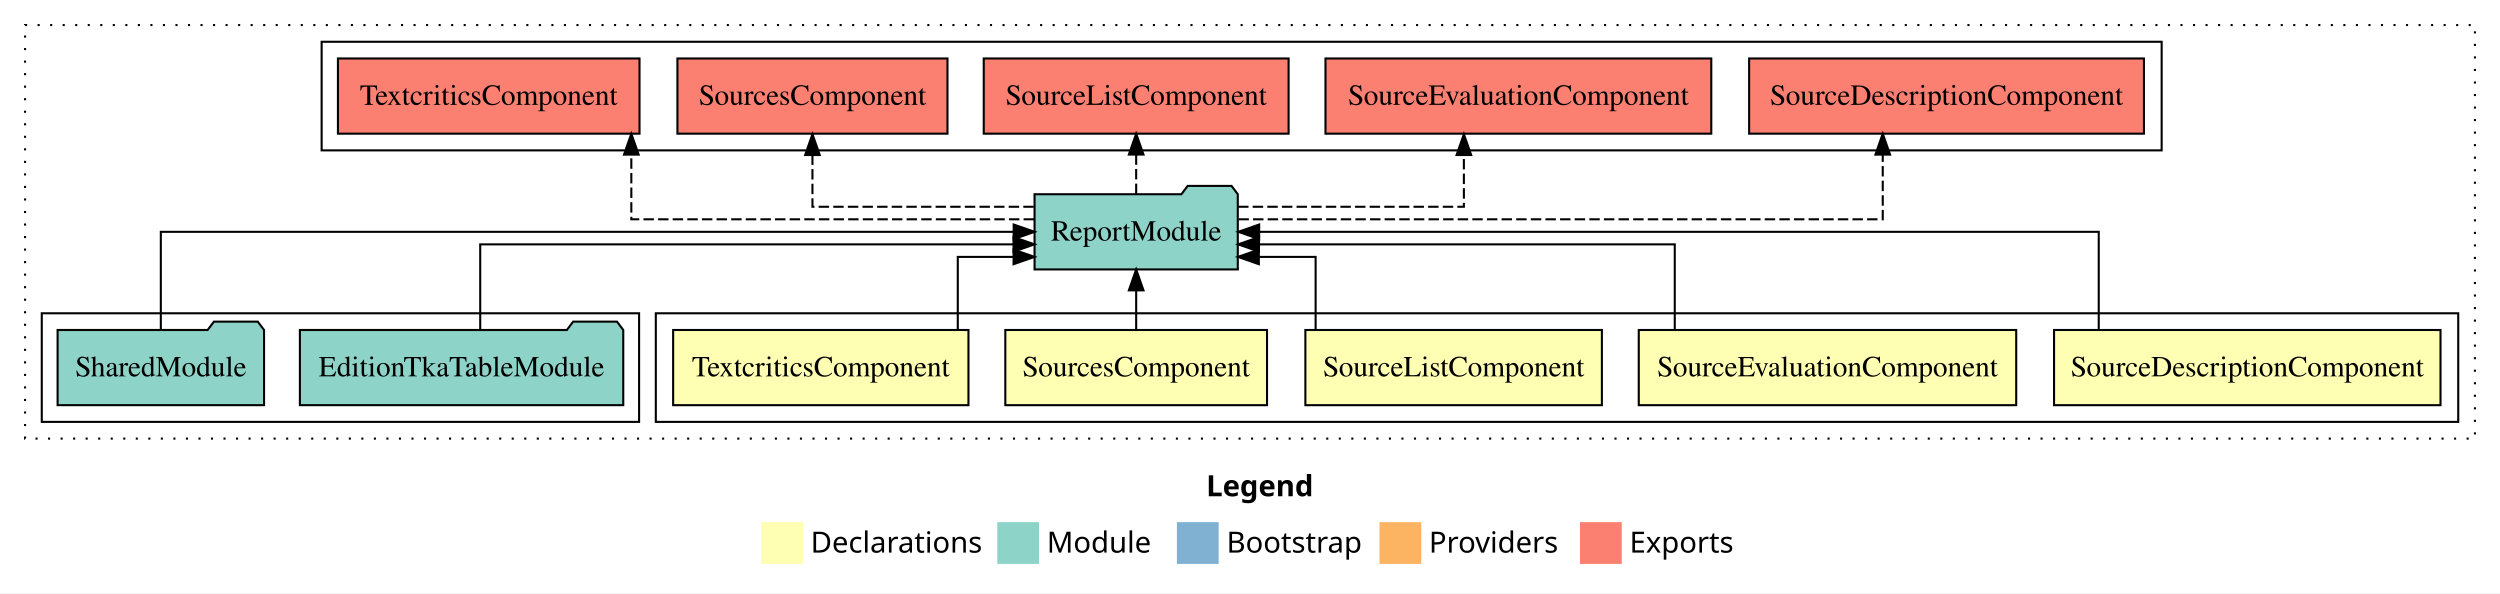
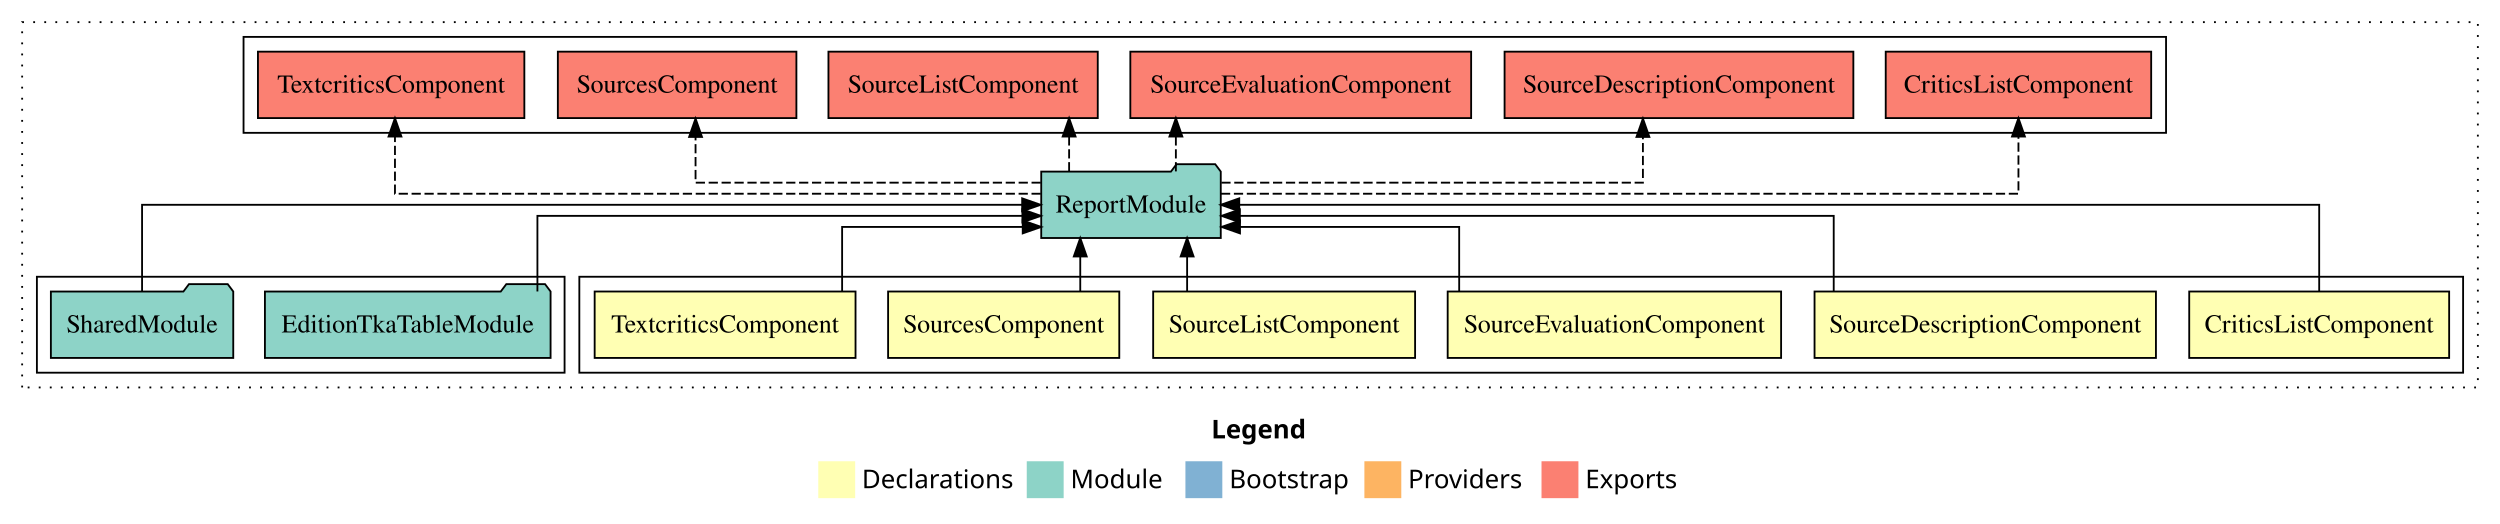
- <svg xmlns="http://www.w3.org/2000/svg" width="1197pt" height="284pt" viewBox="0.00 0.00 1197.00 284.00">
+ <svg xmlns="http://www.w3.org/2000/svg" width="1355pt" height="284pt" viewBox="0.00 0.00 1355.00 284.00">
  <g id="graph0" class="graph" transform="scale(1 1) rotate(0) translate(4 280)">
-     <polygon fill="#ffffff" stroke="transparent" points="-4,4 -4,-280 1193,-280 1193,4 -4,4" />
-     <text text-anchor="start" x="573.509" y="-42.4" font-family="sans-serif" font-weight="bold" font-size="14.00" fill="#000000">Legend</text>
-     <polygon fill="#ffffb3" stroke="transparent" points="360.5,-10 360.5,-30 380.5,-30 380.5,-10 360.5,-10" />
-     <text text-anchor="start" x="384.129" y="-15.4" font-family="sans-serif" font-size="14.00" fill="#000000">  Declarations</text>
-     <polygon fill="#8dd3c7" stroke="transparent" points="473.5,-10 473.5,-30 493.5,-30 493.5,-10 473.5,-10" />
-     <text text-anchor="start" x="497.225" y="-15.4" font-family="sans-serif" font-size="14.00" fill="#000000">  Module</text>
-     <polygon fill="#80b1d3" stroke="transparent" points="559.5,-10 559.5,-30 579.5,-30 579.5,-10 559.5,-10" />
-     <text text-anchor="start" x="583.281" y="-15.4" font-family="sans-serif" font-size="14.00" fill="#000000">  Bootstrap</text>
-     <polygon fill="#fdb462" stroke="transparent" points="656.5,-10 656.5,-30 676.5,-30 676.5,-10 656.5,-10" />
-     <text text-anchor="start" x="680.173" y="-15.4" font-family="sans-serif" font-size="14.00" fill="#000000">  Providers</text>
-     <polygon fill="#fb8072" stroke="transparent" points="752.5,-10 752.5,-30 772.5,-30 772.5,-10 752.5,-10" />
-     <text text-anchor="start" x="776.226" y="-15.4" font-family="sans-serif" font-size="14.00" fill="#000000">  Exports</text>
+     <polygon fill="#ffffff" stroke="transparent" points="-4,4 -4,-280 1351,-280 1351,4 -4,4" />
+     <text text-anchor="start" x="652.509" y="-42.4" font-family="sans-serif" font-weight="bold" font-size="14.00" fill="#000000">Legend</text>
+     <polygon fill="#ffffb3" stroke="transparent" points="439.5,-10 439.5,-30 459.5,-30 459.5,-10 439.5,-10" />
+     <text text-anchor="start" x="463.129" y="-15.4" font-family="sans-serif" font-size="14.00" fill="#000000">  Declarations</text>
+     <polygon fill="#8dd3c7" stroke="transparent" points="552.5,-10 552.5,-30 572.5,-30 572.5,-10 552.5,-10" />
+     <text text-anchor="start" x="576.225" y="-15.4" font-family="sans-serif" font-size="14.00" fill="#000000">  Module</text>
+     <polygon fill="#80b1d3" stroke="transparent" points="638.5,-10 638.5,-30 658.5,-30 658.5,-10 638.5,-10" />
+     <text text-anchor="start" x="662.281" y="-15.4" font-family="sans-serif" font-size="14.00" fill="#000000">  Bootstrap</text>
+     <polygon fill="#fdb462" stroke="transparent" points="735.5,-10 735.5,-30 755.5,-30 755.5,-10 735.5,-10" />
+     <text text-anchor="start" x="759.173" y="-15.4" font-family="sans-serif" font-size="14.00" fill="#000000">  Providers</text>
+     <polygon fill="#fb8072" stroke="transparent" points="831.5,-10 831.5,-30 851.5,-30 851.5,-10 831.5,-10" />
+     <text text-anchor="start" x="855.226" y="-15.4" font-family="sans-serif" font-size="14.00" fill="#000000">  Exports</text>
    <g id="clust1" class="cluster">
-       <polygon fill="none" stroke="#000000" stroke-dasharray="1,5" points="8,-70 8,-268 1181,-268 1181,-70 8,-70" />
+       <polygon fill="none" stroke="#000000" stroke-dasharray="1,5" points="8,-70 8,-268 1339,-268 1339,-70 8,-70" />
    </g>
    <g id="clust2" class="cluster">
-       <polygon fill="none" stroke="#000000" points="310,-78 310,-130 1173,-130 1173,-78 310,-78" />
+       <polygon fill="none" stroke="#000000" points="310,-78 310,-130 1331,-130 1331,-78 310,-78" />
    </g>
-     <g id="clust8" class="cluster">
+     <g id="clust9" class="cluster">
      <polygon fill="none" stroke="#000000" points="16,-78 16,-130 302,-130 302,-78 16,-78" />
    </g>
-     <g id="clust9" class="cluster">
-       <polygon fill="none" stroke="#000000" points="150,-208 150,-260 1031,-260 1031,-208 150,-208" />
+     <g id="clust10" class="cluster">
+       <polygon fill="none" stroke="#000000" points="128,-208 128,-260 1170,-260 1170,-208 128,-208" />
    </g>
    <g id="node1" class="node">
+       <polygon fill="#ffffb3" stroke="#000000" points="1323.44,-122 1182.56,-122 1182.56,-86 1323.44,-86 1323.44,-122" />
+       <text text-anchor="middle" x="1253" y="-99.8" font-family="Times,serif" font-size="14.00" fill="#000000">CriticsListComponent</text>
+     </g>
+     <g id="node7" class="node">
+       <polygon fill="#8dd3c7" stroke="#000000" points="657.653,-187 654.653,-191 633.653,-191 630.653,-187 560.347,-187 560.347,-151 657.653,-151 657.653,-187" />
+       <text text-anchor="middle" x="609" y="-164.8" font-family="Times,serif" font-size="14.00" fill="#000000">ReportModule</text>
+     </g>
+     <g id="edge1" class="edge">
+       <path fill="none" stroke="#000000" d="M1253,-122.106C1253,-141.339 1253,-169 1253,-169 1253,-169 667.669,-169 667.669,-169" />
+       <polygon fill="#000000" stroke="#000000" points="667.669,-165.5 657.669,-169 667.669,-172.5 667.669,-165.5" />
+     </g>
+     <g id="node2" class="node">
      <polygon fill="#ffffb3" stroke="#000000" points="1164.518,-122 979.482,-122 979.482,-86 1164.518,-86 1164.518,-122" />
      <text text-anchor="middle" x="1072" y="-99.8" font-family="Times,serif" font-size="14.00" fill="#000000">SourceDescriptionComponent</text>
    </g>
-     <g id="node6" class="node">
-       <polygon fill="#8dd3c7" stroke="#000000" points="588.653,-187 585.653,-191 564.653,-191 561.653,-187 491.347,-187 491.347,-151 588.653,-151 588.653,-187" />
-       <text text-anchor="middle" x="540" y="-164.8" font-family="Times,serif" font-size="14.00" fill="#000000">ReportModule</text>
+     <g id="edge2" class="edge">
+       <path fill="none" stroke="#000000" d="M989.875,-122.022C989.875,-139.373 989.875,-163 989.875,-163 989.875,-163 668.013,-163 668.013,-163" />
+       <polygon fill="#000000" stroke="#000000" points="668.013,-159.5 658.013,-163 668.013,-166.5 668.013,-159.5" />
    </g>
-     <g id="edge1" class="edge">
-       <path fill="none" stroke="#000000" d="M1000.875,-122.106C1000.875,-141.339 1000.875,-169 1000.875,-169 1000.875,-169 598.885,-169 598.885,-169" />
-       <polygon fill="#000000" stroke="#000000" points="598.885,-165.5 588.885,-169 598.885,-172.5 598.885,-165.5" />
-     </g>
-     <g id="node2" class="node">
+     <g id="node3" class="node">
      <polygon fill="#ffffb3" stroke="#000000" points="961.359,-122 780.641,-122 780.641,-86 961.359,-86 961.359,-122" />
      <text text-anchor="middle" x="871" y="-99.8" font-family="Times,serif" font-size="14.00" fill="#000000">SourceEvaluationComponent</text>
    </g>
-     <g id="edge2" class="edge">
-       <path fill="none" stroke="#000000" d="M797.875,-122.022C797.875,-139.373 797.875,-163 797.875,-163 797.875,-163 598.808,-163 598.808,-163" />
-       <polygon fill="#000000" stroke="#000000" points="598.808,-159.5 588.808,-163 598.807,-166.5 598.808,-159.5" />
+     <g id="edge3" class="edge">
+       <path fill="none" stroke="#000000" d="M786.875,-122.24C786.875,-137.571 786.875,-157 786.875,-157 786.875,-157 668.076,-157 668.076,-157" />
+       <polygon fill="#000000" stroke="#000000" points="668.076,-153.5 658.076,-157 668.076,-160.5 668.076,-153.5" />
    </g>
-     <g id="node3" class="node">
+     <g id="node4" class="node">
      <polygon fill="#ffffb3" stroke="#000000" points="762.983,-122 621.017,-122 621.017,-86 762.983,-86 762.983,-122" />
      <text text-anchor="middle" x="692" y="-99.8" font-family="Times,serif" font-size="14.00" fill="#000000">SourceListComponent</text>
    </g>
-     <g id="edge3" class="edge">
-       <path fill="none" stroke="#000000" d="M625.915,-122.24C625.915,-137.571 625.915,-157 625.915,-157 625.915,-157 598.731,-157 598.731,-157" />
-       <polygon fill="#000000" stroke="#000000" points="598.731,-153.5 588.731,-157 598.731,-160.5 598.731,-153.5" />
+     <g id="edge4" class="edge">
+       <path fill="none" stroke="#000000" d="M639.417,-122.106C639.417,-122.106 639.417,-140.991 639.417,-140.991" />
+       <polygon fill="#000000" stroke="#000000" points="635.917,-140.991 639.417,-150.991 642.917,-140.991 635.917,-140.991" />
    </g>
-     <g id="node4" class="node">
+     <g id="node5" class="node">
      <polygon fill="#ffffb3" stroke="#000000" points="602.65,-122 477.35,-122 477.35,-86 602.65,-86 602.65,-122" />
      <text text-anchor="middle" x="540" y="-99.8" font-family="Times,serif" font-size="14.00" fill="#000000">SourcesComponent</text>
    </g>
-     <g id="edge4" class="edge">
-       <path fill="none" stroke="#000000" d="M540,-122.106C540,-122.106 540,-140.991 540,-140.991" />
-       <polygon fill="#000000" stroke="#000000" points="536.5,-140.991 540,-150.991 543.5,-140.991 536.5,-140.991" />
+     <g id="edge5" class="edge">
+       <path fill="none" stroke="#000000" d="M581.499,-122.106C581.499,-122.106 581.499,-140.991 581.499,-140.991" />
+       <polygon fill="#000000" stroke="#000000" points="577.999,-140.991 581.499,-150.991 584.999,-140.991 577.999,-140.991" />
    </g>
-     <g id="node5" class="node">
+     <g id="node6" class="node">
      <polygon fill="#ffffb3" stroke="#000000" points="459.697,-122 318.303,-122 318.303,-86 459.697,-86 459.697,-122" />
      <text text-anchor="middle" x="389" y="-99.8" font-family="Times,serif" font-size="14.00" fill="#000000">TextcriticsComponent</text>
    </g>
-     <g id="edge5" class="edge">
-       <path fill="none" stroke="#000000" d="M454.587,-122.24C454.587,-137.571 454.587,-157 454.587,-157 454.587,-157 481.305,-157 481.305,-157" />
-       <polygon fill="#000000" stroke="#000000" points="481.305,-160.5 491.305,-157 481.305,-153.5 481.305,-160.5" />
-     </g>
-     <g id="node9" class="node">
-       <polygon fill="#fb8072" stroke="#000000" points="1022.518,-252 833.482,-252 833.482,-216 1022.518,-216 1022.518,-252" />
-       <text text-anchor="middle" x="928" y="-229.8" font-family="Times,serif" font-size="14.00" fill="#000000">SourceDescriptionComponent </text>
-     </g>
-     <g id="edge8" class="edge">
-       <path fill="none" stroke="#000000" stroke-dasharray="5,2" d="M588.954,-175C686.853,-175 897.46,-175 897.46,-175 897.46,-175 897.46,-205.977 897.46,-205.977" />
-       <polygon fill="#000000" stroke="#000000" points="893.96,-205.977 897.46,-215.977 900.96,-205.977 893.96,-205.977" />
+     <g id="edge6" class="edge">
+       <path fill="none" stroke="#000000" d="M452.428,-122.24C452.428,-137.571 452.428,-157 452.428,-157 452.428,-157 550.318,-157 550.318,-157" />
+       <polygon fill="#000000" stroke="#000000" points="550.318,-160.5 560.318,-157 550.318,-153.5 550.318,-160.5" />
    </g>
    <g id="node10" class="node">
-       <polygon fill="#fb8072" stroke="#000000" points="815.359,-252 630.641,-252 630.641,-216 815.359,-216 815.359,-252" />
-       <text text-anchor="middle" x="723" y="-229.8" font-family="Times,serif" font-size="14.00" fill="#000000">SourceEvaluationComponent </text>
+       <polygon fill="#fb8072" stroke="#000000" points="1161.939,-252 1018.061,-252 1018.061,-216 1161.939,-216 1161.939,-252" />
+       <text text-anchor="middle" x="1090" y="-229.8" font-family="Times,serif" font-size="14.00" fill="#000000">CriticsListComponent </text>
    </g>
    <g id="edge9" class="edge">
-       <path fill="none" stroke="#000000" stroke-dasharray="5,2" d="M588.786,-181C634.846,-181 696.906,-181 696.906,-181 696.906,-181 696.906,-205.76 696.906,-205.76" />
-       <polygon fill="#000000" stroke="#000000" points="693.406,-205.76 696.906,-215.76 700.406,-205.76 693.406,-205.76" />
+       <path fill="none" stroke="#000000" stroke-dasharray="5,2" d="M657.768,-175C780.052,-175 1090,-175 1090,-175 1090,-175 1090,-205.977 1090,-205.977" />
+       <polygon fill="#000000" stroke="#000000" points="1086.5,-205.977 1090,-215.977 1093.5,-205.977 1086.5,-205.977" />
    </g>
    <g id="node11" class="node">
-       <polygon fill="#fb8072" stroke="#000000" points="612.984,-252 467.016,-252 467.016,-216 612.984,-216 612.984,-252" />
-       <text text-anchor="middle" x="540" y="-229.8" font-family="Times,serif" font-size="14.00" fill="#000000">SourceListComponent </text>
+       <polygon fill="#fb8072" stroke="#000000" points="1000.518,-252 811.482,-252 811.482,-216 1000.518,-216 1000.518,-252" />
+       <text text-anchor="middle" x="906" y="-229.8" font-family="Times,serif" font-size="14.00" fill="#000000">SourceDescriptionComponent </text>
    </g>
    <g id="edge10" class="edge">
-       <path fill="none" stroke="#000000" stroke-dasharray="5,2" d="M540,-187.106C540,-187.106 540,-205.991 540,-205.991" />
-       <polygon fill="#000000" stroke="#000000" points="536.5,-205.991 540,-215.991 543.5,-205.991 536.5,-205.991" />
+       <path fill="none" stroke="#000000" stroke-dasharray="5,2" d="M657.966,-181C737.619,-181 886.46,-181 886.46,-181 886.46,-181 886.46,-205.76 886.46,-205.76" />
+       <polygon fill="#000000" stroke="#000000" points="882.96,-205.76 886.46,-215.76 889.96,-205.76 882.96,-205.76" />
    </g>
    <g id="node12" class="node">
-       <polygon fill="#fb8072" stroke="#000000" points="449.649,-252 320.351,-252 320.351,-216 449.649,-216 449.649,-252" />
-       <text text-anchor="middle" x="385" y="-229.8" font-family="Times,serif" font-size="14.00" fill="#000000">SourcesComponent </text>
+       <polygon fill="#fb8072" stroke="#000000" points="793.359,-252 608.641,-252 608.641,-216 793.359,-216 793.359,-252" />
+       <text text-anchor="middle" x="701" y="-229.8" font-family="Times,serif" font-size="14.00" fill="#000000">SourceEvaluationComponent </text>
    </g>
    <g id="edge11" class="edge">
-       <path fill="none" stroke="#000000" stroke-dasharray="5,2" d="M490.957,-181C445.547,-181 385,-181 385,-181 385,-181 385,-205.76 385,-205.76" />
-       <polygon fill="#000000" stroke="#000000" points="381.5,-205.76 385,-215.76 388.5,-205.76 381.5,-205.76" />
+       <path fill="none" stroke="#000000" stroke-dasharray="5,2" d="M633.323,-187.106C633.323,-187.106 633.323,-205.991 633.323,-205.991" />
+       <polygon fill="#000000" stroke="#000000" points="629.823,-205.991 633.323,-215.991 636.823,-205.991 629.823,-205.991" />
    </g>
    <g id="node13" class="node">
-       <polygon fill="#fb8072" stroke="#000000" points="302.197,-252 157.803,-252 157.803,-216 302.197,-216 302.197,-252" />
-       <text text-anchor="middle" x="230" y="-229.8" font-family="Times,serif" font-size="14.00" fill="#000000">TextcriticsComponent </text>
+       <polygon fill="#fb8072" stroke="#000000" points="590.984,-252 445.016,-252 445.016,-216 590.984,-216 590.984,-252" />
+       <text text-anchor="middle" x="518" y="-229.8" font-family="Times,serif" font-size="14.00" fill="#000000">SourceListComponent </text>
    </g>
    <g id="edge12" class="edge">
-       <path fill="none" stroke="#000000" stroke-dasharray="5,2" d="M491.084,-175C420.452,-175 298.278,-175 298.278,-175 298.278,-175 298.278,-205.977 298.278,-205.977" />
-       <polygon fill="#000000" stroke="#000000" points="294.778,-205.977 298.278,-215.977 301.778,-205.977 294.778,-205.977" />
+       <path fill="none" stroke="#000000" stroke-dasharray="5,2" d="M575.458,-187.106C575.458,-187.106 575.458,-205.991 575.458,-205.991" />
+       <polygon fill="#000000" stroke="#000000" points="571.958,-205.991 575.458,-215.991 578.958,-205.991 571.958,-205.991" />
    </g>
-     <g id="node7" class="node">
+     <g id="node14" class="node">
+       <polygon fill="#fb8072" stroke="#000000" points="427.649,-252 298.351,-252 298.351,-216 427.649,-216 427.649,-252" />
+       <text text-anchor="middle" x="363" y="-229.8" font-family="Times,serif" font-size="14.00" fill="#000000">SourcesComponent </text>
+     </g>
+     <g id="edge13" class="edge">
+       <path fill="none" stroke="#000000" stroke-dasharray="5,2" d="M560.098,-181C490.969,-181 372.988,-181 372.988,-181 372.988,-181 372.988,-205.76 372.988,-205.76" />
+       <polygon fill="#000000" stroke="#000000" points="369.488,-205.76 372.988,-215.76 376.488,-205.76 369.488,-205.76" />
+     </g>
+     <g id="node15" class="node">
+       <polygon fill="#fb8072" stroke="#000000" points="280.197,-252 135.803,-252 135.803,-216 280.197,-216 280.197,-252" />
+       <text text-anchor="middle" x="208" y="-229.8" font-family="Times,serif" font-size="14.00" fill="#000000">TextcriticsComponent </text>
+     </g>
+     <g id="edge14" class="edge">
+       <path fill="none" stroke="#000000" stroke-dasharray="5,2" d="M560.083,-175C453.558,-175 210.071,-175 210.071,-175 210.071,-175 210.071,-205.977 210.071,-205.977" />
+       <polygon fill="#000000" stroke="#000000" points="206.571,-205.977 210.071,-215.977 213.571,-205.977 206.571,-205.977" />
+     </g>
+     <g id="node8" class="node">
      <polygon fill="#8dd3c7" stroke="#000000" points="294.414,-122 291.414,-126 270.414,-126 267.414,-122 139.586,-122 139.586,-86 294.414,-86 294.414,-122" />
      <text text-anchor="middle" x="217" y="-99.8" font-family="Times,serif" font-size="14.00" fill="#000000">EditionTkaTableModule</text>
    </g>
-     <g id="edge6" class="edge">
-       <path fill="none" stroke="#000000" d="M225.929,-122.022C225.929,-139.373 225.929,-163 225.929,-163 225.929,-163 481.271,-163 481.271,-163" />
-       <polygon fill="#000000" stroke="#000000" points="481.271,-166.5 491.271,-163 481.271,-159.5 481.271,-166.5" />
+     <g id="edge7" class="edge">
+       <path fill="none" stroke="#000000" d="M287.278,-122.022C287.278,-139.373 287.278,-163 287.278,-163 287.278,-163 550.137,-163 550.137,-163" />
+       <polygon fill="#000000" stroke="#000000" points="550.137,-166.5 560.137,-163 550.137,-159.5 550.137,-166.5" />
    </g>
-     <g id="node8" class="node">
+     <g id="node9" class="node">
      <polygon fill="#8dd3c7" stroke="#000000" points="122.423,-122 119.423,-126 98.423,-126 95.423,-122 23.577,-122 23.577,-86 122.423,-86 122.423,-122" />
      <text text-anchor="middle" x="73" y="-99.8" font-family="Times,serif" font-size="14.00" fill="#000000">SharedModule</text>
    </g>
-     <g id="edge7" class="edge">
-       <path fill="none" stroke="#000000" d="M73,-122.106C73,-141.339 73,-169 73,-169 73,-169 481.344,-169 481.344,-169" />
-       <polygon fill="#000000" stroke="#000000" points="481.344,-172.5 491.344,-169 481.344,-165.5 481.344,-172.5" />
+     <g id="edge8" class="edge">
+       <path fill="none" stroke="#000000" d="M73,-122.106C73,-141.339 73,-169 73,-169 73,-169 550.013,-169 550.013,-169" />
+       <polygon fill="#000000" stroke="#000000" points="550.013,-172.5 560.013,-169 550.013,-165.5 550.013,-172.5" />
    </g>
  </g>
</svg>
